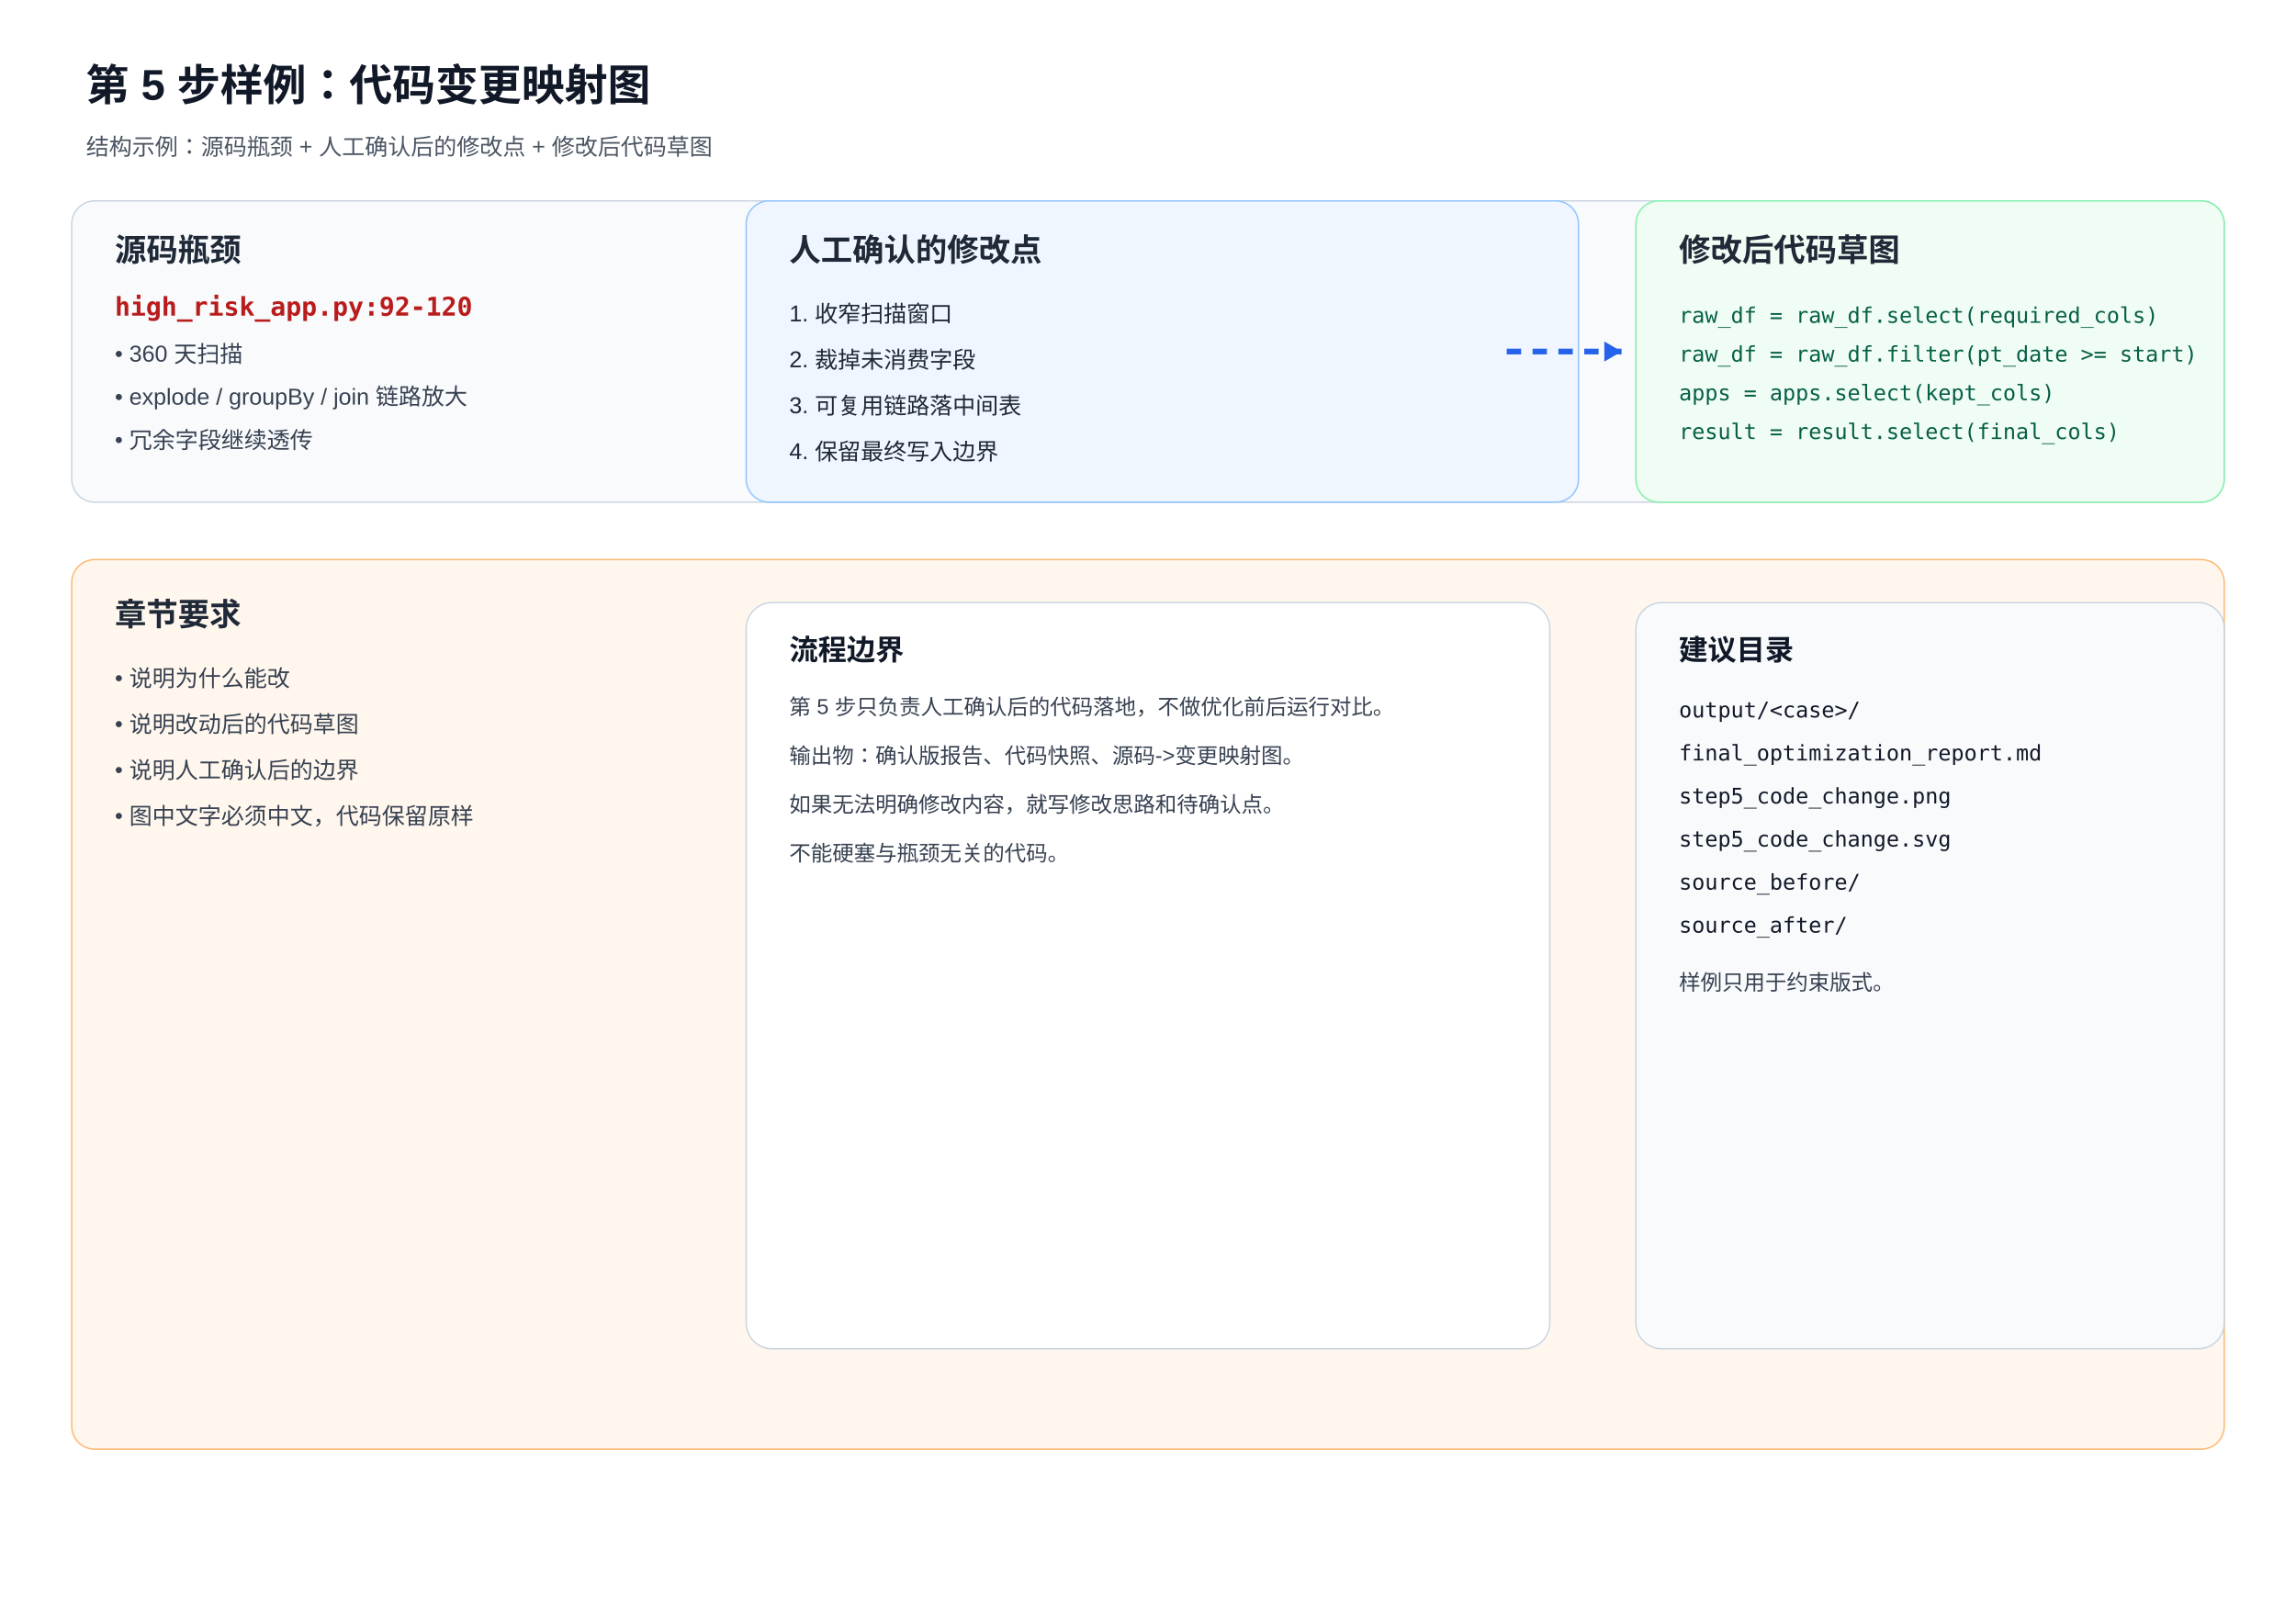
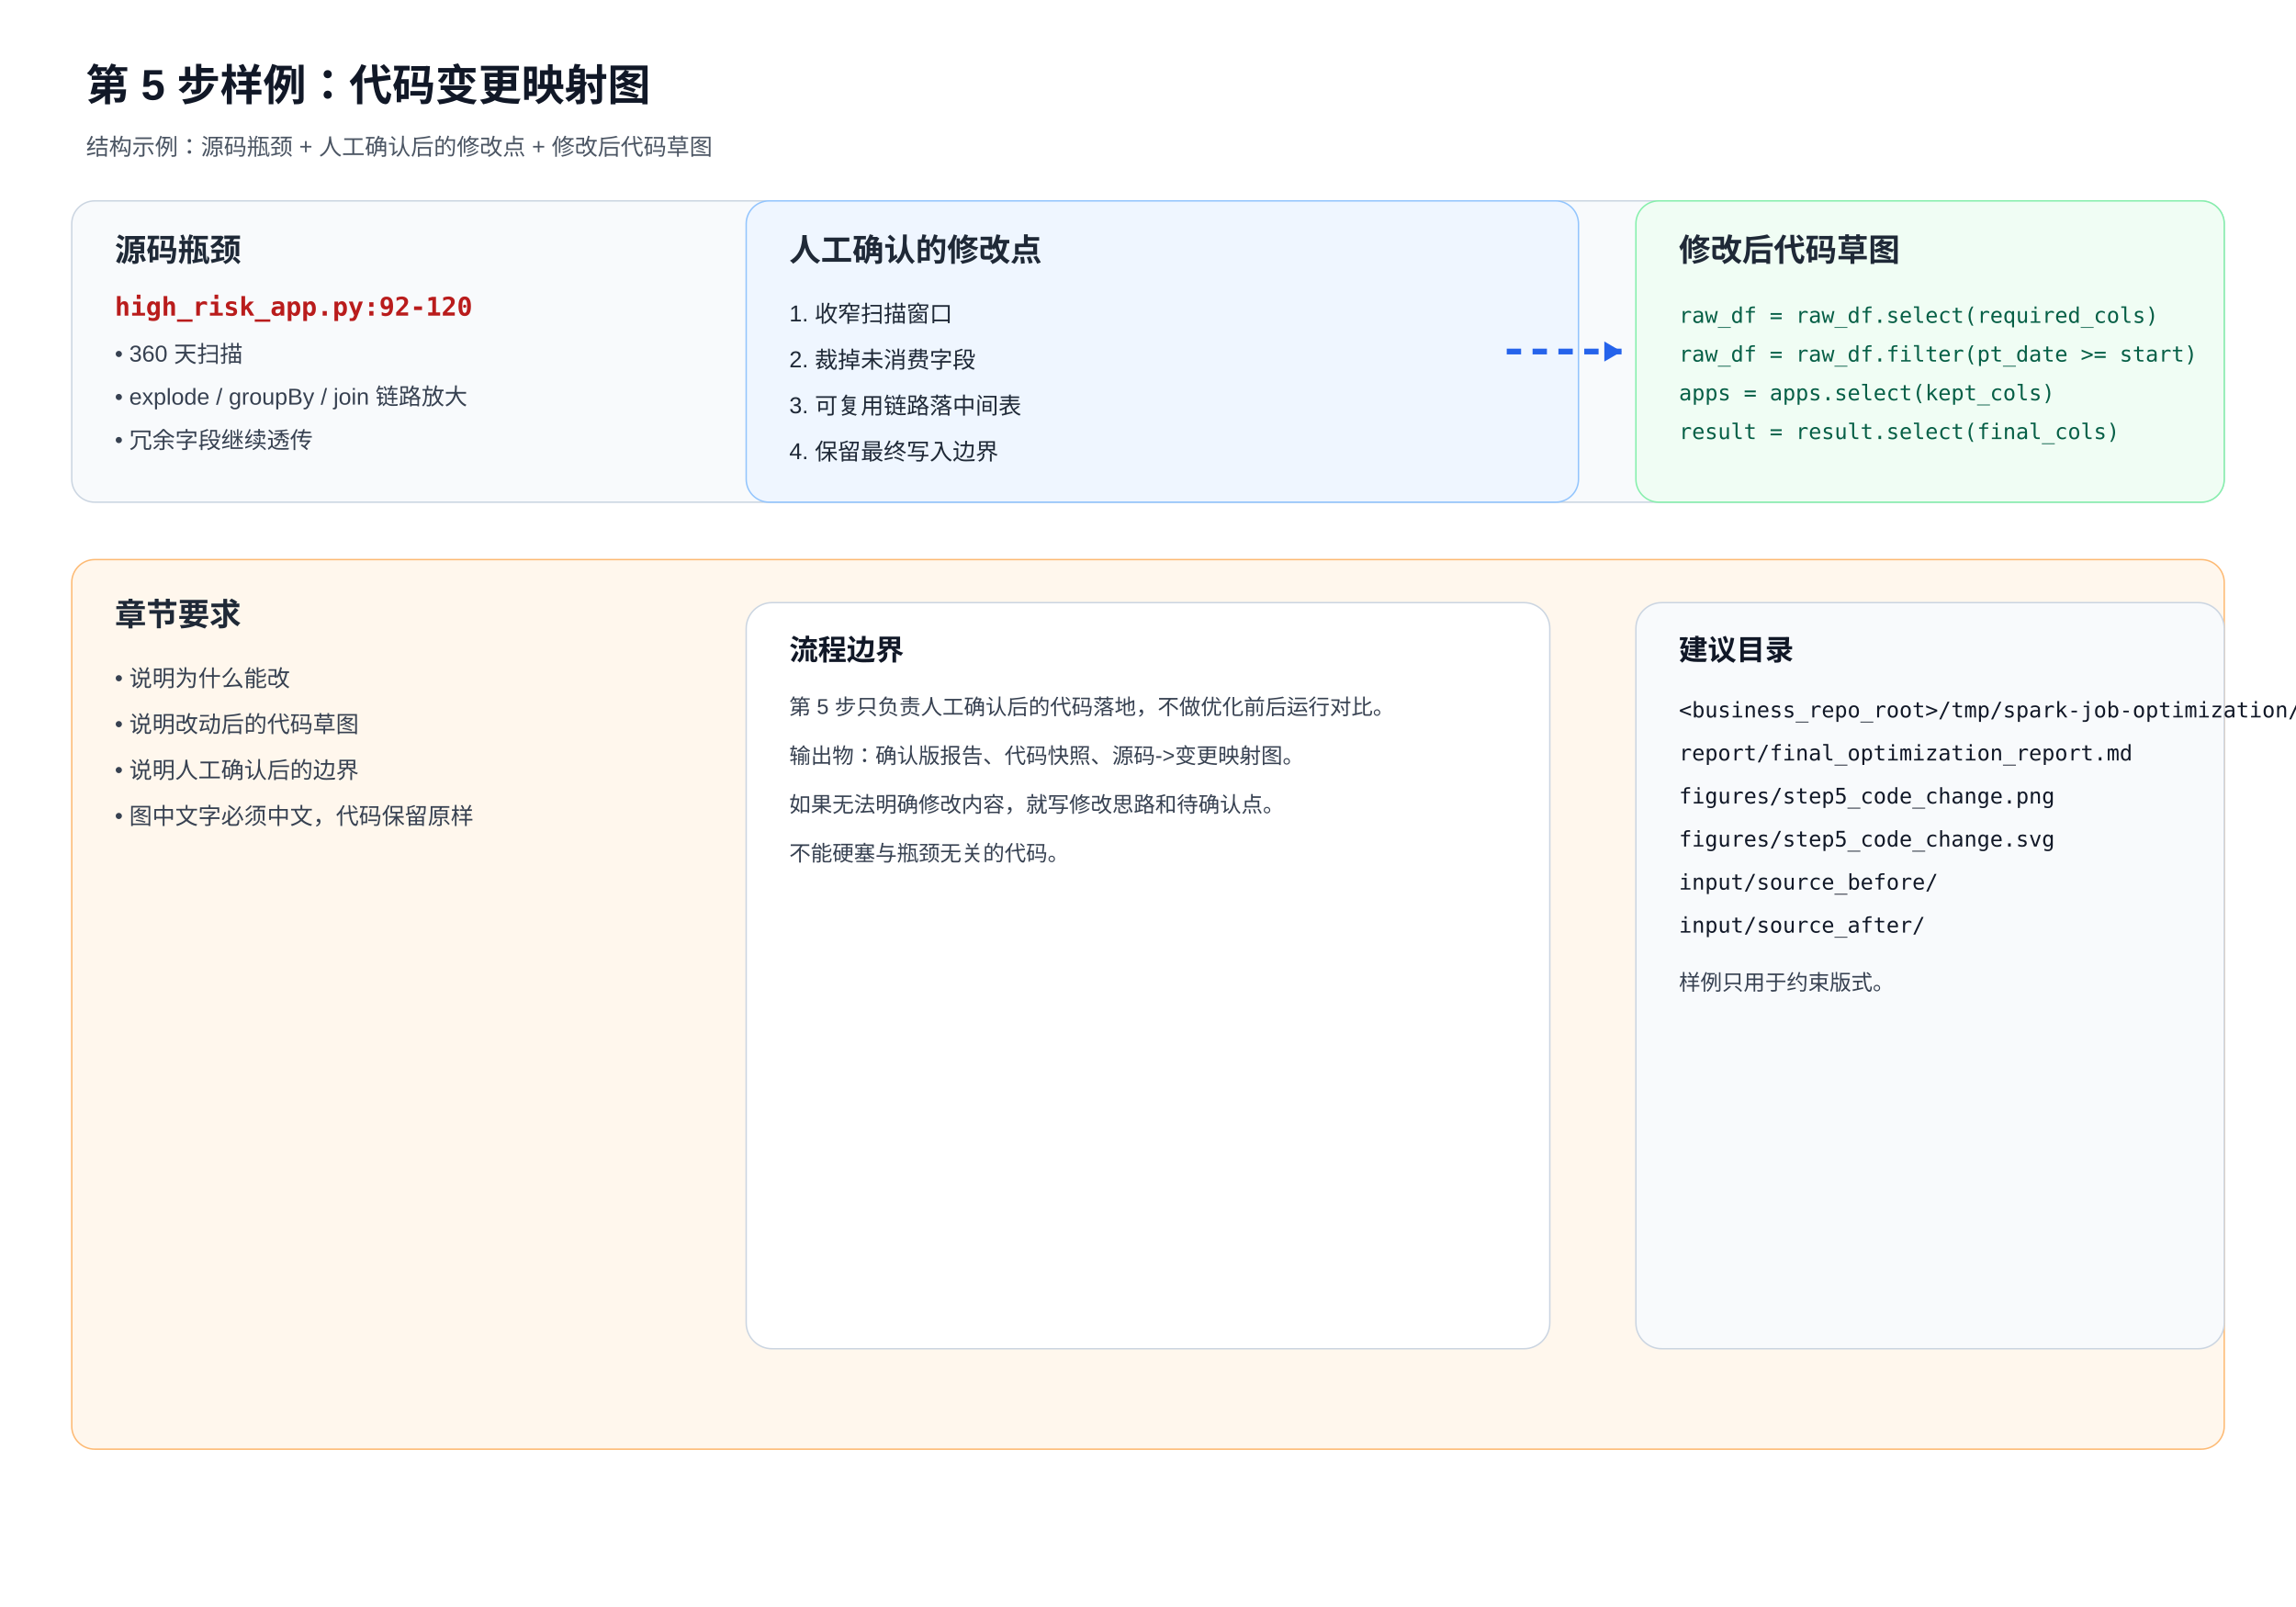
<svg xmlns="http://www.w3.org/2000/svg" width="1600" height="1120" viewBox="0 0 1600 1120">
  <rect width="1600" height="1120" fill="#ffffff" />
  <text x="60" y="70" font-size="30" font-family="Arial, PingFang SC, Microsoft YaHei, sans-serif" font-weight="700" fill="#111827">第 5 步样例：代码变更映射图</text>
  <text x="60" y="108" font-size="16" font-family="Arial, PingFang SC, Microsoft YaHei, sans-serif" fill="#4b5563">结构示例：源码瓶颈 + 人工确认后的修改点 + 修改后代码草图</text>
  <rect x="50" y="140" width="1500" height="210" rx="16" fill="#f8fafc" stroke="#cbd5e1" />
  <text x="80" y="182" font-size="22" font-family="Arial, PingFang SC, Microsoft YaHei, sans-serif" font-weight="700" fill="#1f2937">源码瓶颈</text>
  <text x="80" y="220" font-size="18" font-family="monospace" fill="#b91c1c" font-weight="700">high_risk_app.py:92-120</text>
  <text x="80" y="252" font-size="16" font-family="Arial, PingFang SC, Microsoft YaHei, sans-serif" fill="#374151">• 360 天扫描</text>
  <text x="80" y="282" font-size="16" font-family="Arial, PingFang SC, Microsoft YaHei, sans-serif" fill="#374151">• explode / groupBy / join 链路放大</text>
  <text x="80" y="312" font-size="16" font-family="Arial, PingFang SC, Microsoft YaHei, sans-serif" fill="#374151">• 冗余字段继续透传</text>
  <rect x="520" y="140" width="580" height="210" rx="16" fill="#eff6ff" stroke="#93c5fd" />
  <text x="550" y="182" font-size="22" font-family="Arial, PingFang SC, Microsoft YaHei, sans-serif" font-weight="700" fill="#1f2937">人工确认的修改点</text>
  <text x="550" y="224" font-size="16" font-family="Arial, PingFang SC, Microsoft YaHei, sans-serif" fill="#1f2937">1. 收窄扫描窗口</text>
  <text x="550" y="256" font-size="16" font-family="Arial, PingFang SC, Microsoft YaHei, sans-serif" fill="#1f2937">2. 裁掉未消费字段</text>
  <text x="550" y="288" font-size="16" font-family="Arial, PingFang SC, Microsoft YaHei, sans-serif" fill="#1f2937">3. 可复用链路落中间表</text>
  <text x="550" y="320" font-size="16" font-family="Arial, PingFang SC, Microsoft YaHei, sans-serif" fill="#1f2937">4. 保留最终写入边界</text>
  <rect x="1140" y="140" width="410" height="210" rx="16" fill="#f0fdf4" stroke="#86efac" />
  <text x="1170" y="182" font-size="22" font-family="Arial, PingFang SC, Microsoft YaHei, sans-serif" font-weight="700" fill="#1f2937">修改后代码草图</text>
  <text x="1170" y="225" font-size="15" font-family="monospace" fill="#065f46">raw_df = raw_df.select(required_cols)</text>
  <text x="1170" y="252" font-size="15" font-family="monospace" fill="#065f46">raw_df = raw_df.filter(pt_date &gt;= start)</text>
  <text x="1170" y="279" font-size="15" font-family="monospace" fill="#065f46">apps = apps.select(kept_cols)</text>
  <text x="1170" y="306" font-size="15" font-family="monospace" fill="#065f46">result = result.select(final_cols)</text>
  <line x1="1050" y1="245" x2="1130" y2="245" stroke="#2563eb" stroke-width="4" stroke-dasharray="10 8" />
  <polygon points="1130,245 1118,238 1118,252" fill="#2563eb" />
  <rect x="50" y="390" width="1500" height="620" rx="16" fill="#fff7ed" stroke="#fdba74" />
  <text x="80" y="436" font-size="22" font-family="Arial, PingFang SC, Microsoft YaHei, sans-serif" font-weight="700" fill="#1f2937">章节要求</text>
  <text x="80" y="478" font-size="16" font-family="Arial, PingFang SC, Microsoft YaHei, sans-serif" fill="#374151">• 说明为什么能改</text>
  <text x="80" y="510" font-size="16" font-family="Arial, PingFang SC, Microsoft YaHei, sans-serif" fill="#374151">• 说明改动后的代码草图</text>
  <text x="80" y="542" font-size="16" font-family="Arial, PingFang SC, Microsoft YaHei, sans-serif" fill="#374151">• 说明人工确认后的边界</text>
  <text x="80" y="574" font-size="16" font-family="Arial, PingFang SC, Microsoft YaHei, sans-serif" fill="#374151">• 图中文字必须中文，代码保留原样</text>
  <rect x="520" y="420" width="560" height="520" rx="18" fill="#ffffff" stroke="#cbd5e1" />
  <text x="550" y="460" font-size="20" font-family="Arial, PingFang SC, Microsoft YaHei, sans-serif" font-weight="700" fill="#111827">流程边界</text>
  <text x="550" y="498" font-size="15" font-family="Arial, PingFang SC, Microsoft YaHei, sans-serif" fill="#374151">第 5 步只负责人工确认后的代码落地，不做优化前后运行对比。</text>
  <text x="550" y="532" font-size="15" font-family="Arial, PingFang SC, Microsoft YaHei, sans-serif" fill="#374151">输出物：确认版报告、代码快照、源码-&gt;变更映射图。</text>
  <text x="550" y="566" font-size="15" font-family="Arial, PingFang SC, Microsoft YaHei, sans-serif" fill="#374151">如果无法明确修改内容，就写修改思路和待确认点。</text>
  <text x="550" y="600" font-size="15" font-family="Arial, PingFang SC, Microsoft YaHei, sans-serif" fill="#374151">不能硬塞与瓶颈无关的代码。</text>
  <rect x="1140" y="420" width="410" height="520" rx="18" fill="#f8fafc" stroke="#cbd5e1" />
  <text x="1170" y="460" font-size="20" font-family="Arial, PingFang SC, Microsoft YaHei, sans-serif" font-weight="700" fill="#111827">建议目录</text>
-   <text x="1170" y="500" font-size="15" font-family="monospace" fill="#111827">output/&lt;case&gt;/</text>
-   <text x="1170" y="530" font-size="15" font-family="monospace" fill="#111827">  final_optimization_report.md</text>
-   <text x="1170" y="560" font-size="15" font-family="monospace" fill="#111827">  step5_code_change.png</text>
-   <text x="1170" y="590" font-size="15" font-family="monospace" fill="#111827">  step5_code_change.svg</text>
-   <text x="1170" y="620" font-size="15" font-family="monospace" fill="#111827">  source_before/</text>
-   <text x="1170" y="650" font-size="15" font-family="monospace" fill="#111827">  source_after/</text>
+   <text x="1170" y="500" font-size="15" font-family="monospace" fill="#111827">&lt;business_repo_root&gt;/tmp/spark-job-optimization/&lt;case_name&gt;/output/</text>
+   <text x="1170" y="530" font-size="15" font-family="monospace" fill="#111827">  report/final_optimization_report.md</text>
+   <text x="1170" y="560" font-size="15" font-family="monospace" fill="#111827">  figures/step5_code_change.png</text>
+   <text x="1170" y="590" font-size="15" font-family="monospace" fill="#111827">  figures/step5_code_change.svg</text>
+   <text x="1170" y="620" font-size="15" font-family="monospace" fill="#111827">  input/source_before/</text>
+   <text x="1170" y="650" font-size="15" font-family="monospace" fill="#111827">  input/source_after/</text>
  <text x="1170" y="690" font-size="15" font-family="Arial, PingFang SC, Microsoft YaHei, sans-serif" fill="#374151">样例只用于约束版式。</text>
</svg>
